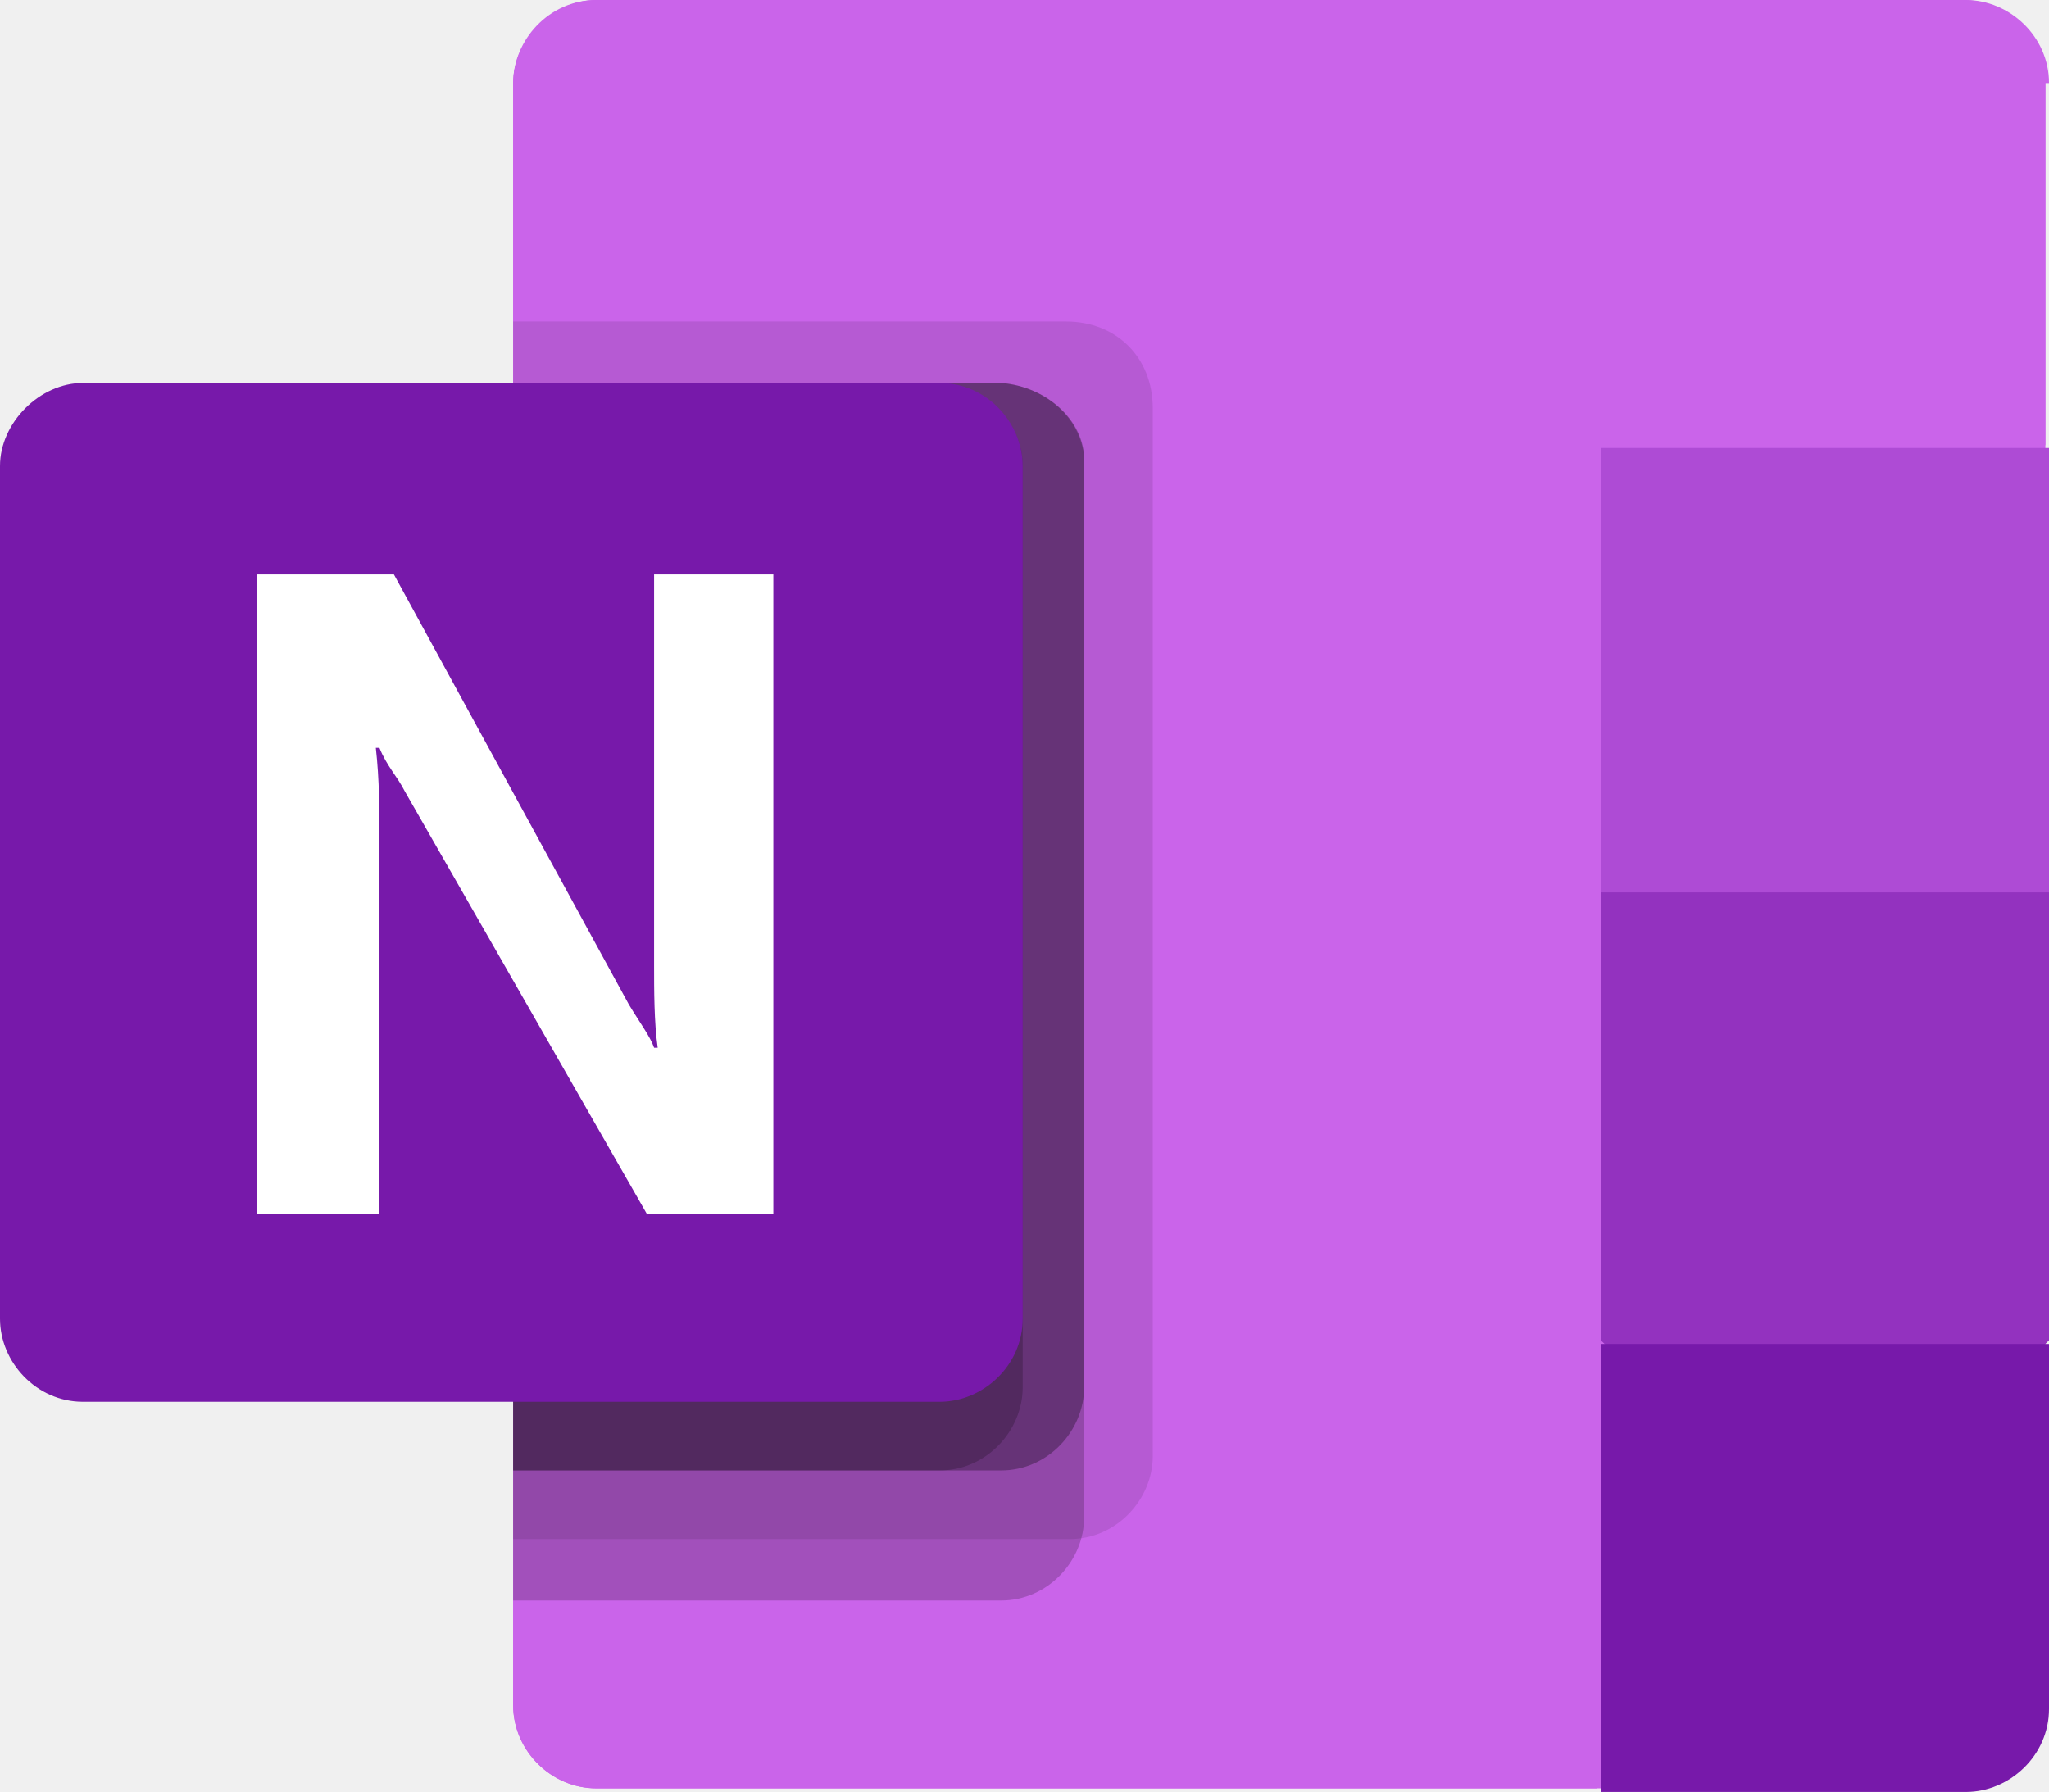
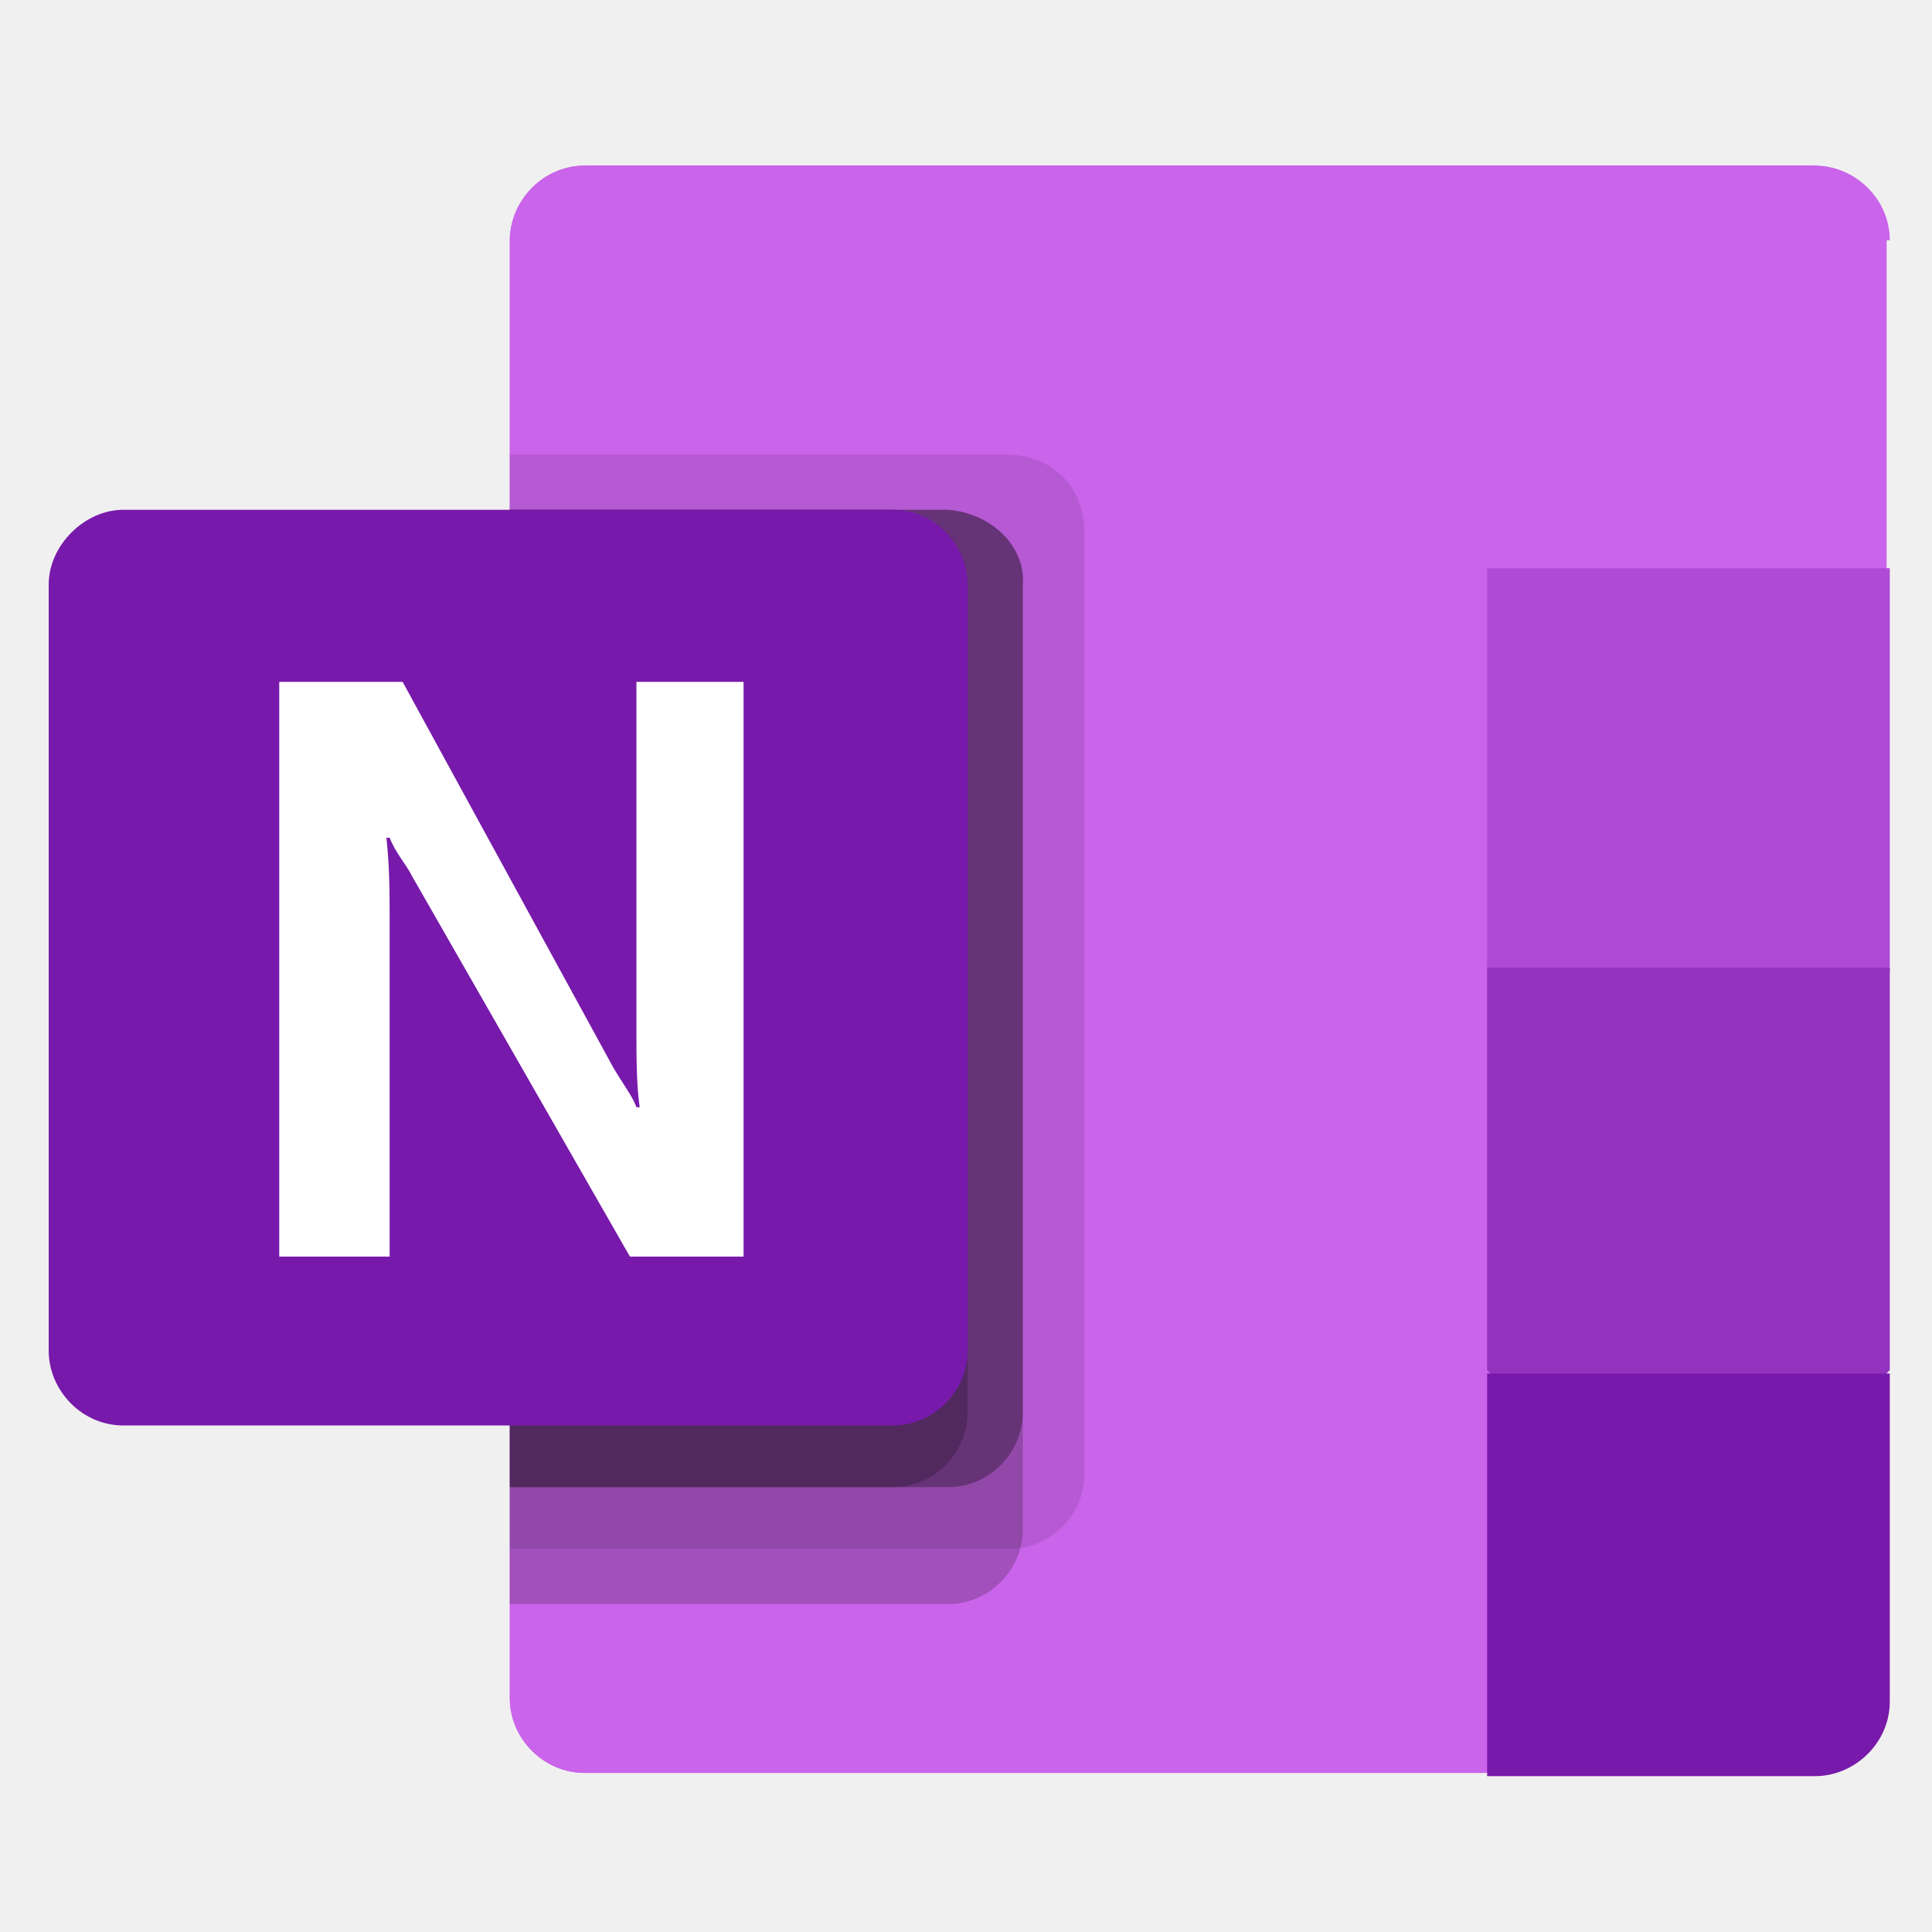
- <svg xmlns="http://www.w3.org/2000/svg" version="1.1" id="图层_1" x="0px" y="0px" viewBox="0 0 56.7 49.6" style="enable-background:new 0 0 56.7 49.6;" xml:space="preserve">
+ <svg xmlns="http://www.w3.org/2000/svg" version="1.1" id="图层_1" x="0px" y="0px" viewBox="0 0 59.5 59.5" style="enable-background:new 0 0 59.5 59.5;" xml:space="preserve">
  <style type="text/css">
	.st0{fill:#CA64EA;}
	.st1{fill:#AE4BD5;}
	.st2{fill:#9332BF;}
	.st3{fill:#7719AA;}
	.st4{opacity:0.1;enable-background:new    ;}
	.st5{opacity:0.2;enable-background:new    ;}
	.st6{opacity:0.3;enable-background:new    ;}
	.st7{fill:#FFFFFF;}
+ 	.st8{fill:none;}
</style>
-   <path class="st0" d="M16.5,0h37.8c1.3,0,2.3,1.1,2.3,2.3l0,0v44.9c0,1.3-1.1,2.3-2.3,2.3l0,0H16.5c-1.3,0-2.3-1.1-2.3-2.3l0,0V2.3  C14.2,1.1,15.3,0,16.5,0L16.5,0z" />
-   <path class="st0" d="M56.7,2.3c0-1.3-1.1-2.3-2.3-2.3l0,0H16.5c-1.3,0-2.3,1.1-2.3,2.3v44.9c0,1.3,1.1,2.3,2.3,2.3l0,0h27.7  l12.4-37.2V2.3z" />
-   <path class="st1" d="M56.7,12.4H44.3v12.4l6.2,5.7l6.2-5.7L56.7,12.4L56.7,12.4z" />
-   <path class="st2" d="M56.7,24.7H44.3v12.4l6.2,6l6.2-6L56.7,24.7L56.7,24.7z" />
-   <path class="st3" d="M44.3,37.2h12.4v10.1c0,1.3-1.1,2.3-2.3,2.3l0,0H44.3V37.2z" />
-   <path class="st4" d="M29.5,8.9H14.2v33.7h15.4c1.3,0,2.3-1.1,2.3-2.3v-29C31.9,9.9,30.9,8.9,29.5,8.9z" />
-   <path class="st5" d="M27.7,10.6H14.2v33.7h13.5c1.3,0,2.3-1.1,2.3-2.3v-29C30.1,11.7,29,10.7,27.7,10.6z" />
-   <path class="st6" d="M27.7,10.6H14.2v30.1h13.5c1.3,0,2.3-1.1,2.3-2.3V12.9C30.1,11.7,29,10.7,27.7,10.6z" />
-   <path class="st5" d="M26,10.6H14.2v30.1H26c1.3,0,2.3-1.1,2.3-2.3V12.9C28.3,11.7,27.3,10.7,26,10.6z" />
-   <path class="st3" d="M2.3,10.6H26c1.3,0,2.3,1.1,2.3,2.3l0,0v23.6c0,1.3-1.1,2.3-2.3,2.3l0,0H2.3c-1.3,0-2.3-1.1-2.3-2.3l0,0V12.9  C0,11.7,1.1,10.6,2.3,10.6L2.3,10.6z" />
-   <path class="st7" d="M7.1,15.9h3.8l6.5,11.9c0.3,0.5,0.6,0.9,0.7,1.2h0.1c-0.1-0.7-0.1-1.6-0.1-2.3V15.9h3.3v17.7h-3.5l-6.7-11.7  c-0.2-0.4-0.5-0.7-0.7-1.2h-0.1c0.1,0.9,0.1,1.7,0.1,2.6v10.3H7.1L7.1,15.9L7.1,15.9z" />
+   <path class="st0" d="M18,5.1h37.8c1.3,0,2.3,1.1,2.3,2.3l0,0v44.9c0,1.3-1.1,2.3-2.3,2.3l0,0H18c-1.3,0-2.3-1.1-2.3-2.3l0,0V7.4  C15.7,6.2,16.8,5.1,18,5.1L18,5.1z" />
+   <path class="st0" d="M58.2,7.4c0-1.3-1.1-2.3-2.3-2.3l0,0H18c-1.3,0-2.3,1.1-2.3,2.3v44.9c0,1.3,1.1,2.3,2.3,2.3l0,0h27.7l12.4-37.2  v-10H58.2z" />
+   <path class="st1" d="M58.2,17.5H45.8v12.4l6.2,5.7l6.2-5.7V17.5L58.2,17.5z" />
+   <path class="st2" d="M58.2,29.8H45.8v12.4l6.2,6l6.2-6V29.8L58.2,29.8z" />
+   <path class="st3" d="M45.8,42.3h12.4v10.1c0,1.3-1.1,2.3-2.3,2.3l0,0H45.8V42.3z" />
+   <path class="st4" d="M31,14H15.7v33.7h15.4c1.3,0,2.3-1.1,2.3-2.3v-29C33.4,15,32.4,14,31,14z" />
+   <path class="st5" d="M29.2,15.7H15.7v33.7h13.5c1.3,0,2.3-1.1,2.3-2.3v-29C31.6,16.8,30.5,15.8,29.2,15.7z" />
+   <path class="st6" d="M29.2,15.7H15.7v30.1h13.5c1.3,0,2.3-1.1,2.3-2.3V18C31.6,16.8,30.5,15.8,29.2,15.7z" />
+   <path class="st5" d="M27.5,15.7H15.7v30.1h11.8c1.3,0,2.3-1.1,2.3-2.3V18C29.8,16.8,28.8,15.8,27.5,15.7z" />
+   <path class="st3" d="M3.8,15.7h23.7c1.3,0,2.3,1.1,2.3,2.3l0,0v23.6c0,1.3-1.1,2.3-2.3,2.3l0,0H3.8c-1.3,0-2.3-1.1-2.3-2.3l0,0V18  C1.5,16.8,2.6,15.7,3.8,15.7L3.8,15.7z" />
+   <path class="st7" d="M8.6,21h3.8l6.5,11.9c0.3,0.5,0.6,0.9,0.7,1.2h0.1c-0.1-0.7-0.1-1.6-0.1-2.3V21h3.3v17.7h-3.5L12.7,27  c-0.2-0.4-0.5-0.7-0.7-1.2h-0.1c0.1,0.9,0.1,1.7,0.1,2.6v10.3H8.6V21L8.6,21z" />
+   <rect class="st8" width="59.5" height="59.5" />
</svg>
